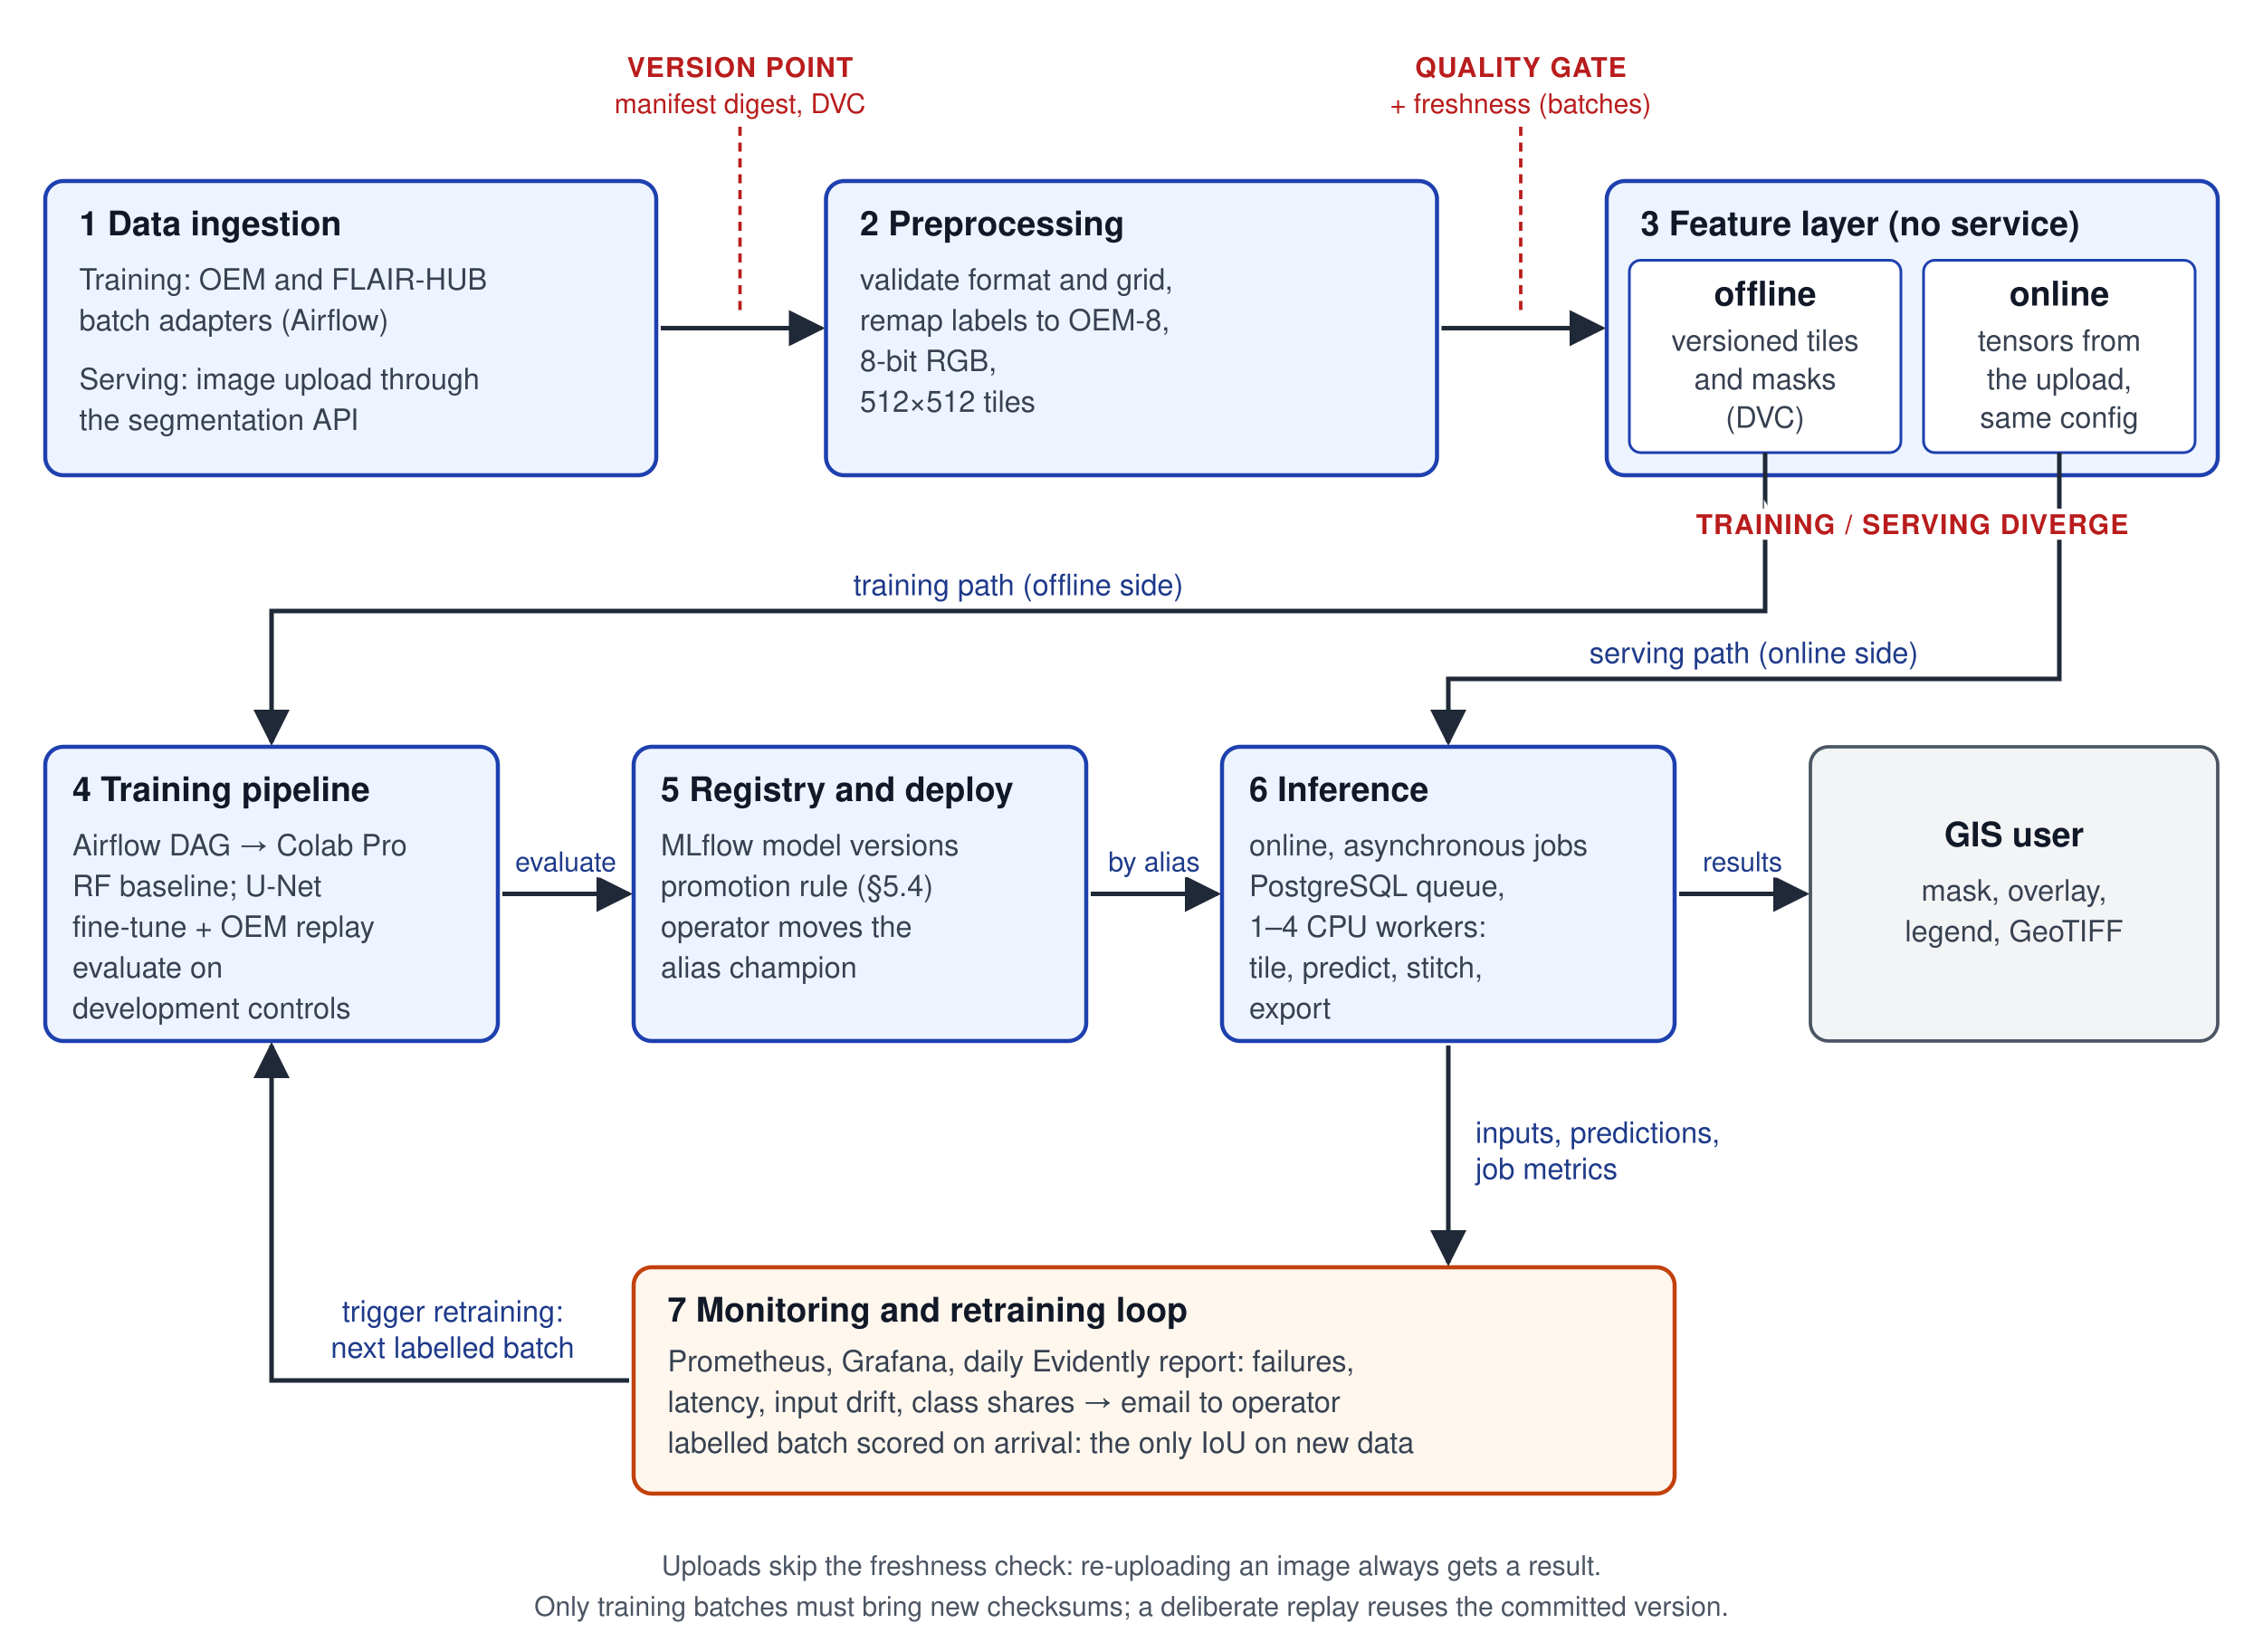
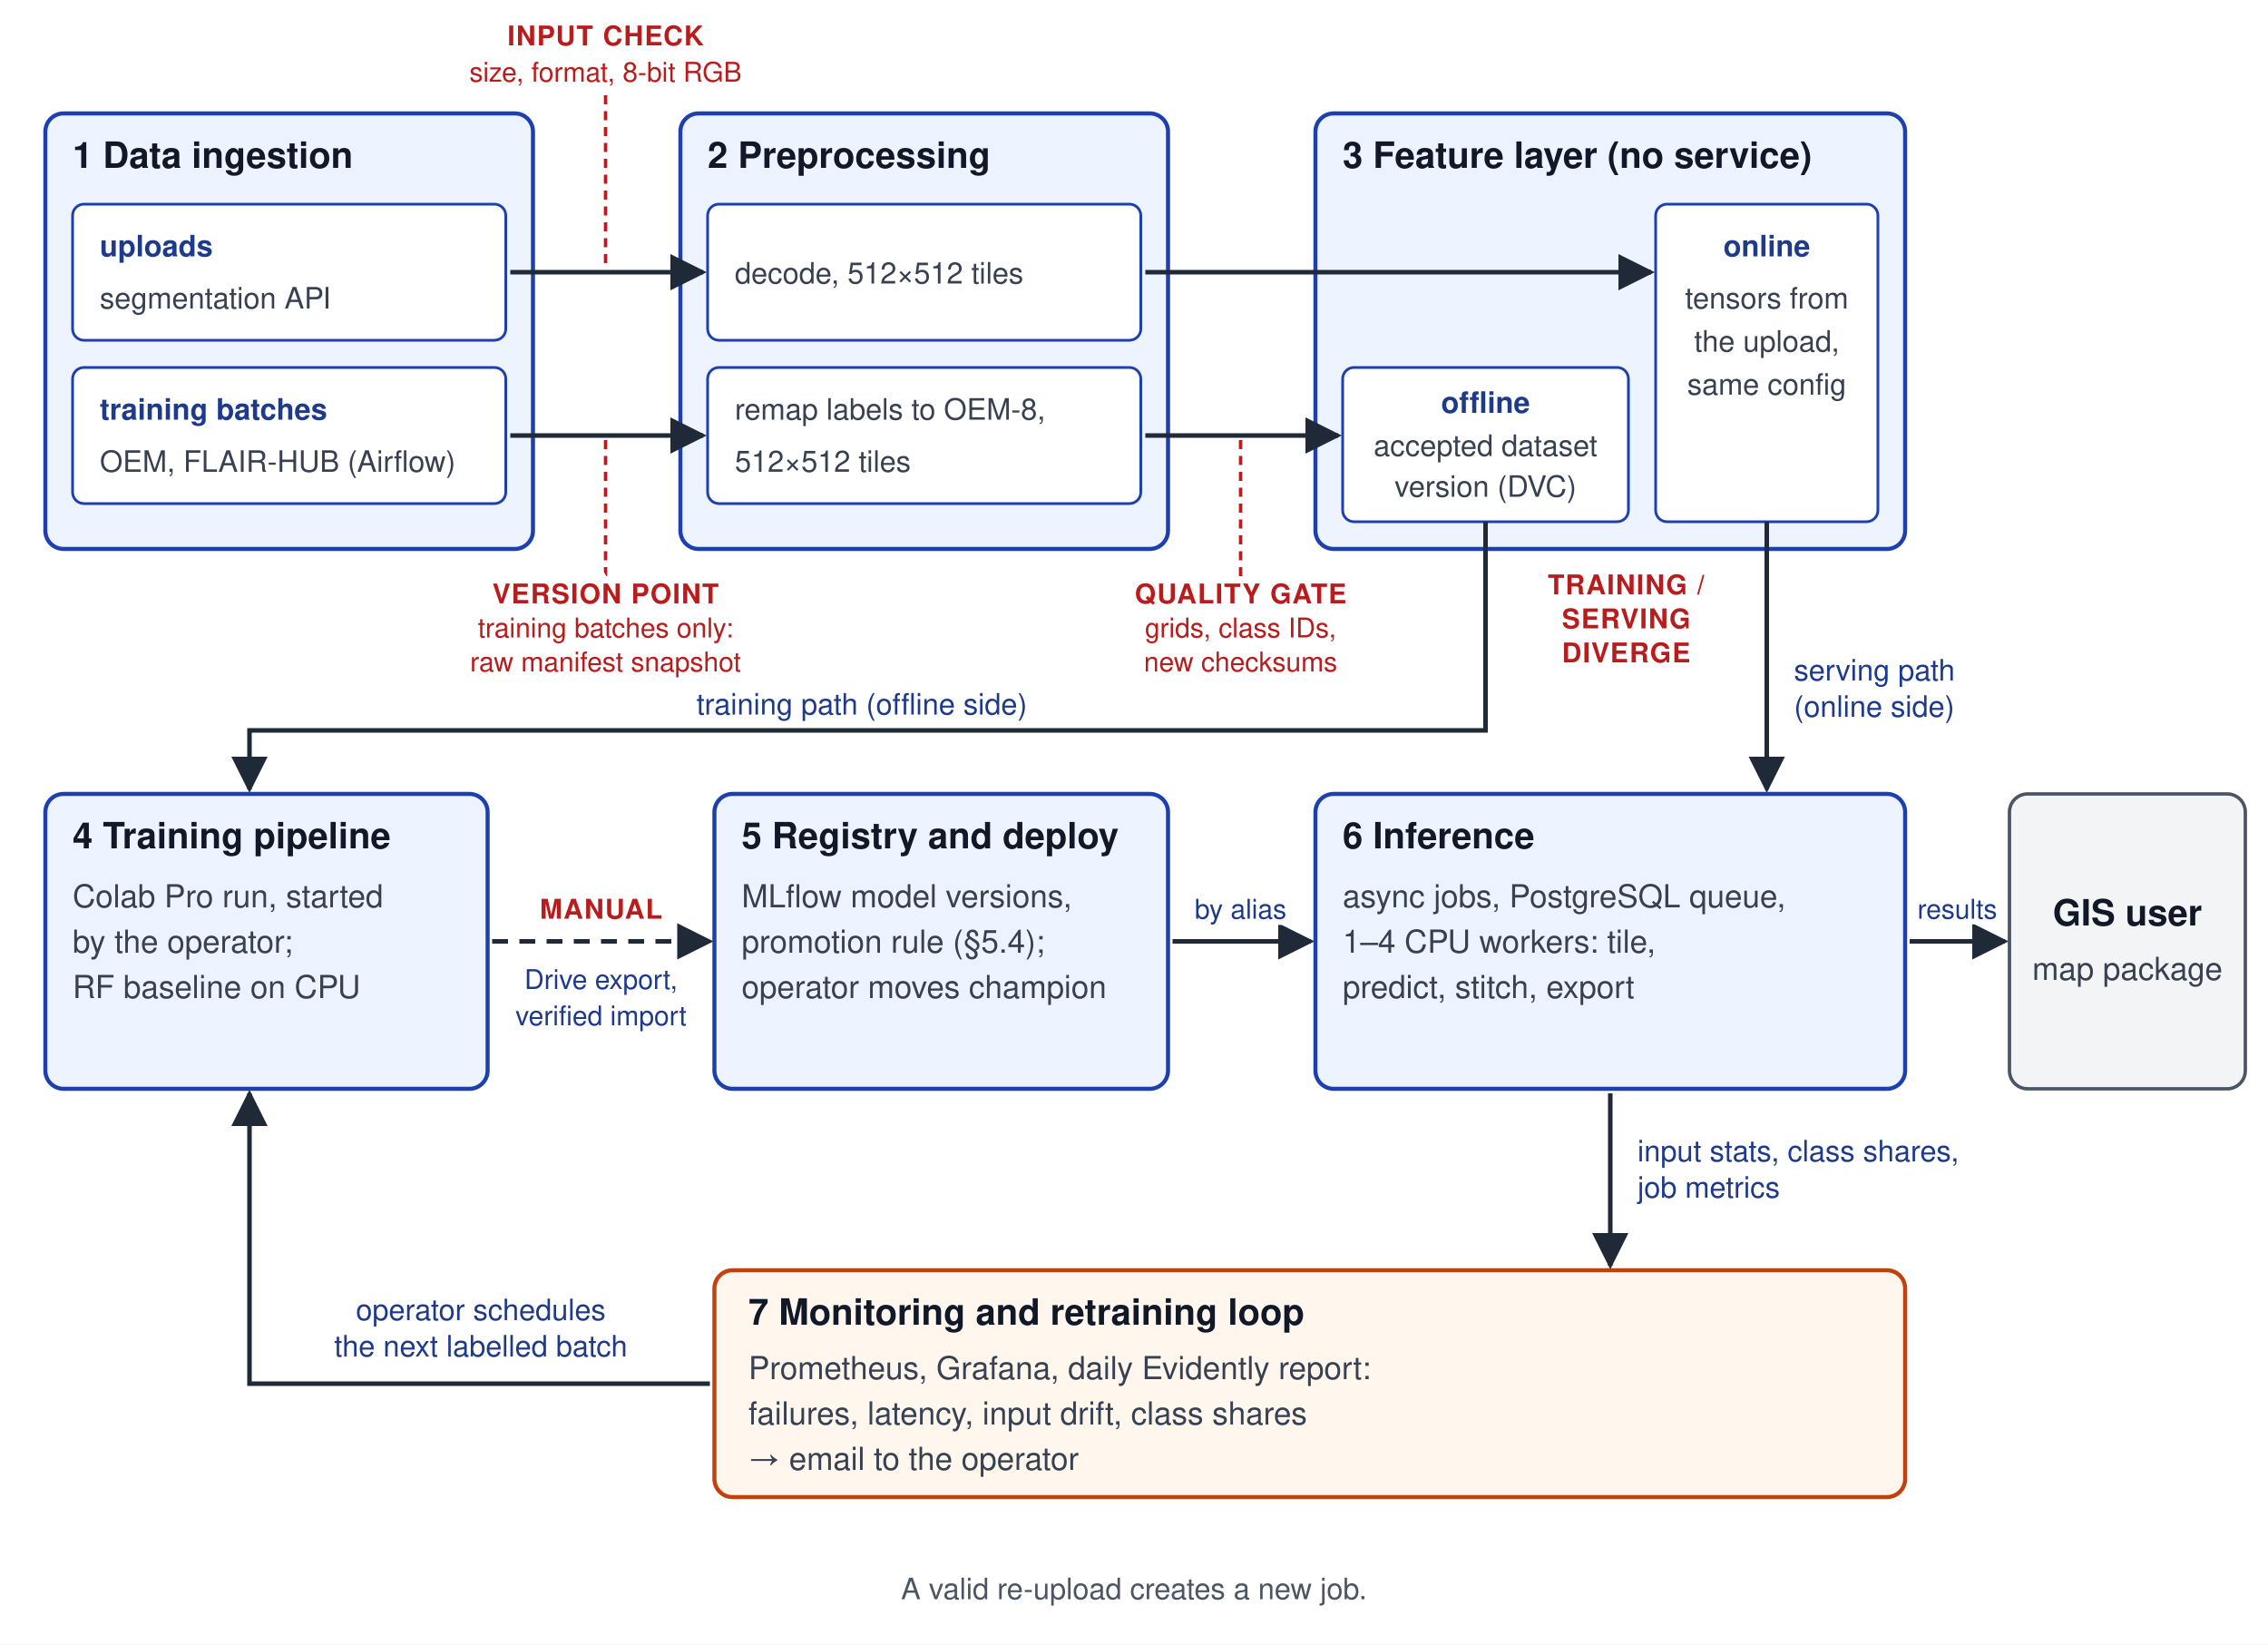
- <svg xmlns="http://www.w3.org/2000/svg" viewBox="0 0 1000 730" width="1000" height="730" role="img" aria-labelledby="title desc">
+ <svg xmlns="http://www.w3.org/2000/svg" viewBox="0 0 1000 725" width="1000" height="725" role="img" aria-labelledby="title desc">
  <defs>
    <marker id="arrow" viewBox="0 0 10 10" refX="9" refY="5" markerWidth="8" markerHeight="8" orient="auto">
      <path d="M0,0 L10,5 L0,10 z" fill="#1f2937" />
    </marker>
  </defs>
  <style>
    text { font-family: Helvetica, Arial, sans-serif; fill: #111827; }
-     .name { font-size: 15px; font-weight: 700; }
-     .sub { font-size: 13px; fill: #374151; }
+     .name { font-size: 16px; font-weight: 700; }
+     .sub { font-size: 14px; fill: #374151; }
+     .lane { font-size: 13px; fill: #374151; }
+     .lanename { font-size: 13px; font-weight: 700; fill: #1e3a8a; }
    .label { font-size: 13px; fill: #1e3a8a; paint-order: stroke; stroke: #ffffff; stroke-width: 5px; stroke-linejoin: round; }
    .mark { font-size: 12px; font-weight: 700; fill: #b91c1c; letter-spacing: 0.5px; paint-order: stroke; stroke: #ffffff; stroke-width: 5px; }
-     .marksub { font-size: 12px; fill: #b91c1c; }
+     .marksub { font-size: 12px; fill: #b91c1c; paint-order: stroke; stroke: #ffffff; stroke-width: 4px; }
    .layer { fill: #eef4ff; stroke: #1e40af; stroke-width: 1.8; }
    .side { fill: #ffffff; stroke: #1e40af; stroke-width: 1.2; }
    .ext { fill: #f3f4f6; stroke: #4b5563; stroke-width: 1.5; }
    .mon { fill: #fff7ed; stroke: #c2410c; stroke-width: 1.8; }
    .flow { stroke: #1f2937; stroke-width: 2; fill: none; marker-end: url(#arrow); }
+     .manual { stroke: #1f2937; stroke-width: 2; fill: none; stroke-dasharray: 7 5; marker-end: url(#arrow); }
    .pin { stroke: #b91c1c; stroke-width: 1.5; stroke-dasharray: 4 3; fill: none; }
-     .foot { font-size: 12px; fill: #4b5563; }
+     .foot { font-size: 13px; fill: #4b5563; }
  </style>
-   <rect width="1000" height="730" fill="#ffffff" />
-   <text class="mark" x="327" y="34" text-anchor="middle">VERSION POINT</text>
-   <text class="marksub" x="327" y="50" text-anchor="middle">manifest digest, DVC</text>
-   <line class="pin" x1="327" y1="56" x2="327" y2="140" />
-   <text class="mark" x="672" y="34" text-anchor="middle">QUALITY GATE</text>
-   <text class="marksub" x="672" y="50" text-anchor="middle">+ freshness (batches)</text>
-   <line class="pin" x1="672" y1="56" x2="672" y2="140" />
-   <rect class="layer" x="20" y="80" width="270" height="130" rx="8" />
-   <text class="name" x="35" y="104">1 Data ingestion</text>
-   <text class="sub" x="35" y="128">Training: OEM and FLAIR-HUB</text>
-   <text class="sub" x="35" y="146">batch adapters (Airflow)</text>
-   <text class="sub" x="35" y="172">Serving: image upload through</text>
-   <text class="sub" x="35" y="190">the segmentation API</text>
-   <rect class="layer" x="365" y="80" width="270" height="130" rx="8" />
-   <text class="name" x="380" y="104">2 Preprocessing</text>
-   <text class="sub" x="380" y="128">validate format and grid,</text>
-   <text class="sub" x="380" y="146">remap labels to OEM-8,</text>
-   <text class="sub" x="380" y="164">8-bit RGB,</text>
-   <text class="sub" x="380" y="182">512×512 tiles</text>
-   <rect class="layer" x="710" y="80" width="270" height="130" rx="8" />
-   <text class="name" x="725" y="104">3 Feature layer (no service)</text>
-   <rect class="side" x="720" y="115" width="120" height="85" rx="5" />
-   <text class="name" x="780" y="135" text-anchor="middle">offline</text>
-   <text class="sub" x="780" y="155" text-anchor="middle">versioned tiles</text>
-   <text class="sub" x="780" y="172" text-anchor="middle">and masks</text>
-   <text class="sub" x="780" y="189" text-anchor="middle">(DVC)</text>
-   <rect class="side" x="850" y="115" width="120" height="85" rx="5" />
-   <text class="name" x="910" y="135" text-anchor="middle">online</text>
-   <text class="sub" x="910" y="155" text-anchor="middle">tensors from</text>
-   <text class="sub" x="910" y="172" text-anchor="middle">the upload,</text>
-   <text class="sub" x="910" y="189" text-anchor="middle">same config</text>
-   <line class="flow" x1="292" y1="145" x2="363" y2="145" />
-   <line class="flow" x1="637" y1="145" x2="708" y2="145" />
-   <polyline class="flow" points="780,200 780,270 120,270 120,328" />
-   <text class="label" x="450" y="263" text-anchor="middle">training path (offline side)</text>
-   <polyline class="flow" points="910,200 910,300 640,300 640,328" />
-   <text class="label" x="775" y="293" text-anchor="middle">serving path (online side)</text>
-   <text class="mark" x="845" y="236" text-anchor="middle">TRAINING / SERVING DIVERGE</text>
-   <rect class="layer" x="20" y="330" width="200" height="130" rx="8" />
-   <text class="name" x="32" y="354">4 Training pipeline</text>
-   <text class="sub" x="32" y="378">Airflow DAG → Colab Pro</text>
-   <text class="sub" x="32" y="396">RF baseline; U-Net</text>
-   <text class="sub" x="32" y="414">fine-tune + OEM replay</text>
-   <text class="sub" x="32" y="432">evaluate on</text>
-   <text class="sub" x="32" y="450">development controls</text>
-   <rect class="layer" x="280" y="330" width="200" height="130" rx="8" />
-   <text class="name" x="292" y="354">5 Registry and deploy</text>
-   <text class="sub" x="292" y="378">MLflow model versions</text>
-   <text class="sub" x="292" y="396">promotion rule (§5.4)</text>
-   <text class="sub" x="292" y="414">operator moves the</text>
-   <text class="sub" x="292" y="432">alias champion</text>
-   <rect class="layer" x="540" y="330" width="200" height="130" rx="8" />
-   <text class="name" x="552" y="354">6 Inference</text>
-   <text class="sub" x="552" y="378">online, asynchronous jobs</text>
-   <text class="sub" x="552" y="396">PostgreSQL queue,</text>
-   <text class="sub" x="552" y="414">1–4 CPU workers:</text>
-   <text class="sub" x="552" y="432">tile, predict, stitch,</text>
-   <text class="sub" x="552" y="450">export</text>
-   <rect class="ext" x="800" y="330" width="180" height="130" rx="8" />
-   <text class="name" x="890" y="374" text-anchor="middle">GIS user</text>
-   <text class="sub" x="890" y="398" text-anchor="middle">mask, overlay,</text>
-   <text class="sub" x="890" y="416" text-anchor="middle">legend, GeoTIFF</text>
-   <line class="flow" x1="222" y1="395" x2="278" y2="395" />
-   <text class="label" x="250" y="385" text-anchor="middle" style="font-size:12px">evaluate</text>
-   <line class="flow" x1="482" y1="395" x2="538" y2="395" />
-   <text class="label" x="510" y="385" text-anchor="middle" style="font-size:12px">by alias</text>
-   <line class="flow" x1="742" y1="395" x2="798" y2="395" />
-   <text class="label" x="770" y="385" text-anchor="middle" style="font-size:12px">results</text>
-   <rect class="mon" x="280" y="560" width="460" height="100" rx="8" />
-   <text class="name" x="295" y="584">7 Monitoring and retraining loop</text>
-   <text class="sub" x="295" y="606">Prometheus, Grafana, daily Evidently report: failures,</text>
-   <text class="sub" x="295" y="624">latency, input drift, class shares → email to operator</text>
-   <text class="sub" x="295" y="642">labelled batch scored on arrival: the only IoU on new data</text>
-   <line class="flow" x1="640" y1="462" x2="640" y2="558" />
-   <text class="label" x="652" y="505">inputs, predictions,</text>
-   <text class="label" x="652" y="521">job metrics</text>
-   <polyline class="flow" points="278,610 120,610 120,462" />
-   <text class="label" x="200" y="584" text-anchor="middle">trigger retraining:</text>
-   <text class="label" x="200" y="600" text-anchor="middle">next labelled batch</text>
-   <text class="foot" x="500" y="696" text-anchor="middle">Uploads skip the freshness check: re-uploading an image always gets a result.</text>
-   <text class="foot" x="500" y="714" text-anchor="middle">Only training batches must bring new checksums; a deliberate replay reuses the committed version.</text>
+   <rect width="1000" height="725" fill="#ffffff" />
+   <rect class="layer" x="20" y="50" width="215" height="192" rx="8" />
+   <text class="name" x="32" y="74">1 Data ingestion</text>
+   <rect class="side" x="32" y="90" width="191" height="60" rx="5" />
+   <text class="lanename" x="44" y="113">uploads</text>
+   <text class="lane" x="44" y="136">segmentation API</text>
+   <rect class="side" x="32" y="162" width="191" height="60" rx="5" />
+   <text class="lanename" x="44" y="185">training batches</text>
+   <text class="lane" x="44" y="208">OEM, FLAIR-HUB (Airflow)</text>
+   <rect class="layer" x="300" y="50" width="215" height="192" rx="8" />
+   <text class="name" x="312" y="74">2 Preprocessing</text>
+   <rect class="side" x="312" y="90" width="191" height="60" rx="5" />
+   <text class="lane" x="324" y="125">decode, 512×512 tiles</text>
+   <rect class="side" x="312" y="162" width="191" height="60" rx="5" />
+   <text class="lane" x="324" y="185">remap labels to OEM-8,</text>
+   <text class="lane" x="324" y="208">512×512 tiles</text>
+   <rect class="layer" x="580" y="50" width="260" height="192" rx="8" />
+   <text class="name" x="592" y="74">3 Feature layer (no service)</text>
+   <rect class="side" x="592" y="162" width="126" height="68" rx="5" />
+   <text class="lanename" x="655" y="182" text-anchor="middle">offline</text>
+   <text class="lane" x="655" y="201" text-anchor="middle">accepted dataset</text>
+   <text class="lane" x="655" y="219" text-anchor="middle">version (DVC)</text>
+   <rect class="side" x="730" y="90" width="98" height="140" rx="5" />
+   <text class="lanename" x="779" y="113" text-anchor="middle">online</text>
+   <text class="lane" x="779" y="136" text-anchor="middle">tensors from</text>
+   <text class="lane" x="779" y="155" text-anchor="middle">the upload,</text>
+   <text class="lane" x="779" y="174" text-anchor="middle">same config</text>
+   <line class="flow" x1="225" y1="120" x2="310" y2="120" />
+   <line class="flow" x1="505" y1="120" x2="728" y2="120" />
+   <line class="flow" x1="225" y1="192" x2="310" y2="192" />
+   <line class="flow" x1="505" y1="192" x2="590" y2="192" />
+   <text class="mark" x="267" y="20" text-anchor="middle">INPUT CHECK</text>
+   <text class="marksub" x="267" y="36" text-anchor="middle">size, format, 8-bit RGB</text>
+   <line class="pin" x1="267" y1="42" x2="267" y2="118" />
+   <line class="pin" x1="267" y1="194" x2="267" y2="254" />
+   <text class="mark" x="267" y="266" text-anchor="middle">VERSION POINT</text>
+   <text class="marksub" x="267" y="281" text-anchor="middle">training batches only:</text>
+   <text class="marksub" x="267" y="296" text-anchor="middle">raw manifest snapshot</text>
+   <line class="pin" x1="547" y1="194" x2="547" y2="254" />
+   <text class="mark" x="547" y="266" text-anchor="middle">QUALITY GATE</text>
+   <text class="marksub" x="547" y="281" text-anchor="middle">grids, class IDs,</text>
+   <text class="marksub" x="547" y="296" text-anchor="middle">new checksums</text>
+   <text class="mark" x="717" y="262" text-anchor="middle">TRAINING /</text>
+   <text class="mark" x="717" y="277" text-anchor="middle">SERVING</text>
+   <text class="mark" x="717" y="292" text-anchor="middle">DIVERGE</text>
+   <polyline class="flow" points="655,230 655,322 110,322 110,348" />
+   <text class="label" x="380" y="315" text-anchor="middle">training path (offline side)</text>
+   <line class="flow" x1="779" y1="230" x2="779" y2="348" />
+   <text class="label" x="791" y="300">serving path</text>
+   <text class="label" x="791" y="316">(online side)</text>
+   <rect class="layer" x="20" y="350" width="195" height="130" rx="8" />
+   <text class="name" x="32" y="374">4 Training pipeline</text>
+   <text class="sub" x="32" y="400">Colab Pro run, started</text>
+   <text class="sub" x="32" y="420">by the operator;</text>
+   <text class="sub" x="32" y="440">RF baseline on CPU</text>
+   <rect class="layer" x="315" y="350" width="200" height="130" rx="8" />
+   <text class="name" x="327" y="374">5 Registry and deploy</text>
+   <text class="sub" x="327" y="400">MLflow model versions,</text>
+   <text class="sub" x="327" y="420">promotion rule (§5.4);</text>
+   <text class="sub" x="327" y="440">operator moves champion</text>
+   <rect class="layer" x="580" y="350" width="260" height="130" rx="8" />
+   <text class="name" x="592" y="374">6 Inference</text>
+   <text class="sub" x="592" y="400">async jobs, PostgreSQL queue,</text>
+   <text class="sub" x="592" y="420">1–4 CPU workers: tile,</text>
+   <text class="sub" x="592" y="440">predict, stitch, export</text>
+   <rect class="ext" x="886" y="350" width="104" height="130" rx="8" />
+   <text class="name" x="938" y="408" text-anchor="middle">GIS user</text>
+   <text class="sub" x="938" y="432" text-anchor="middle">map package</text>
+   <line class="manual" x1="217" y1="415" x2="313" y2="415" />
+   <text class="mark" x="265" y="405" text-anchor="middle">MANUAL</text>
+   <text class="label" x="265" y="436" text-anchor="middle" style="font-size:12px">Drive export,</text>
+   <text class="label" x="265" y="452" text-anchor="middle" style="font-size:12px">verified import</text>
+   <line class="flow" x1="517" y1="415" x2="578" y2="415" />
+   <text class="label" x="547" y="405" text-anchor="middle" style="font-size:12px">by alias</text>
+   <line class="flow" x1="842" y1="415" x2="884" y2="415" />
+   <text class="label" x="863" y="405" text-anchor="middle" style="font-size:12px">results</text>
+   <rect class="mon" x="315" y="560" width="525" height="100" rx="8" />
+   <text class="name" x="330" y="584">7 Monitoring and retraining loop</text>
+   <text class="sub" x="330" y="608">Prometheus, Grafana, daily Evidently report:</text>
+   <text class="sub" x="330" y="628">failures, latency, input drift, class shares</text>
+   <text class="sub" x="330" y="648">→ email to the operator</text>
+   <line class="flow" x1="710" y1="482" x2="710" y2="558" />
+   <text class="label" x="722" y="512">input stats, class shares,</text>
+   <text class="label" x="722" y="528">job metrics</text>
+   <polyline class="flow" points="313,610 110,610 110,482" />
+   <text class="label" x="212" y="582" text-anchor="middle">operator schedules</text>
+   <text class="label" x="212" y="598" text-anchor="middle">the next labelled batch</text>
+   <text class="foot" x="500" y="705" text-anchor="middle">A valid re-upload creates a new job.</text>
</svg>
